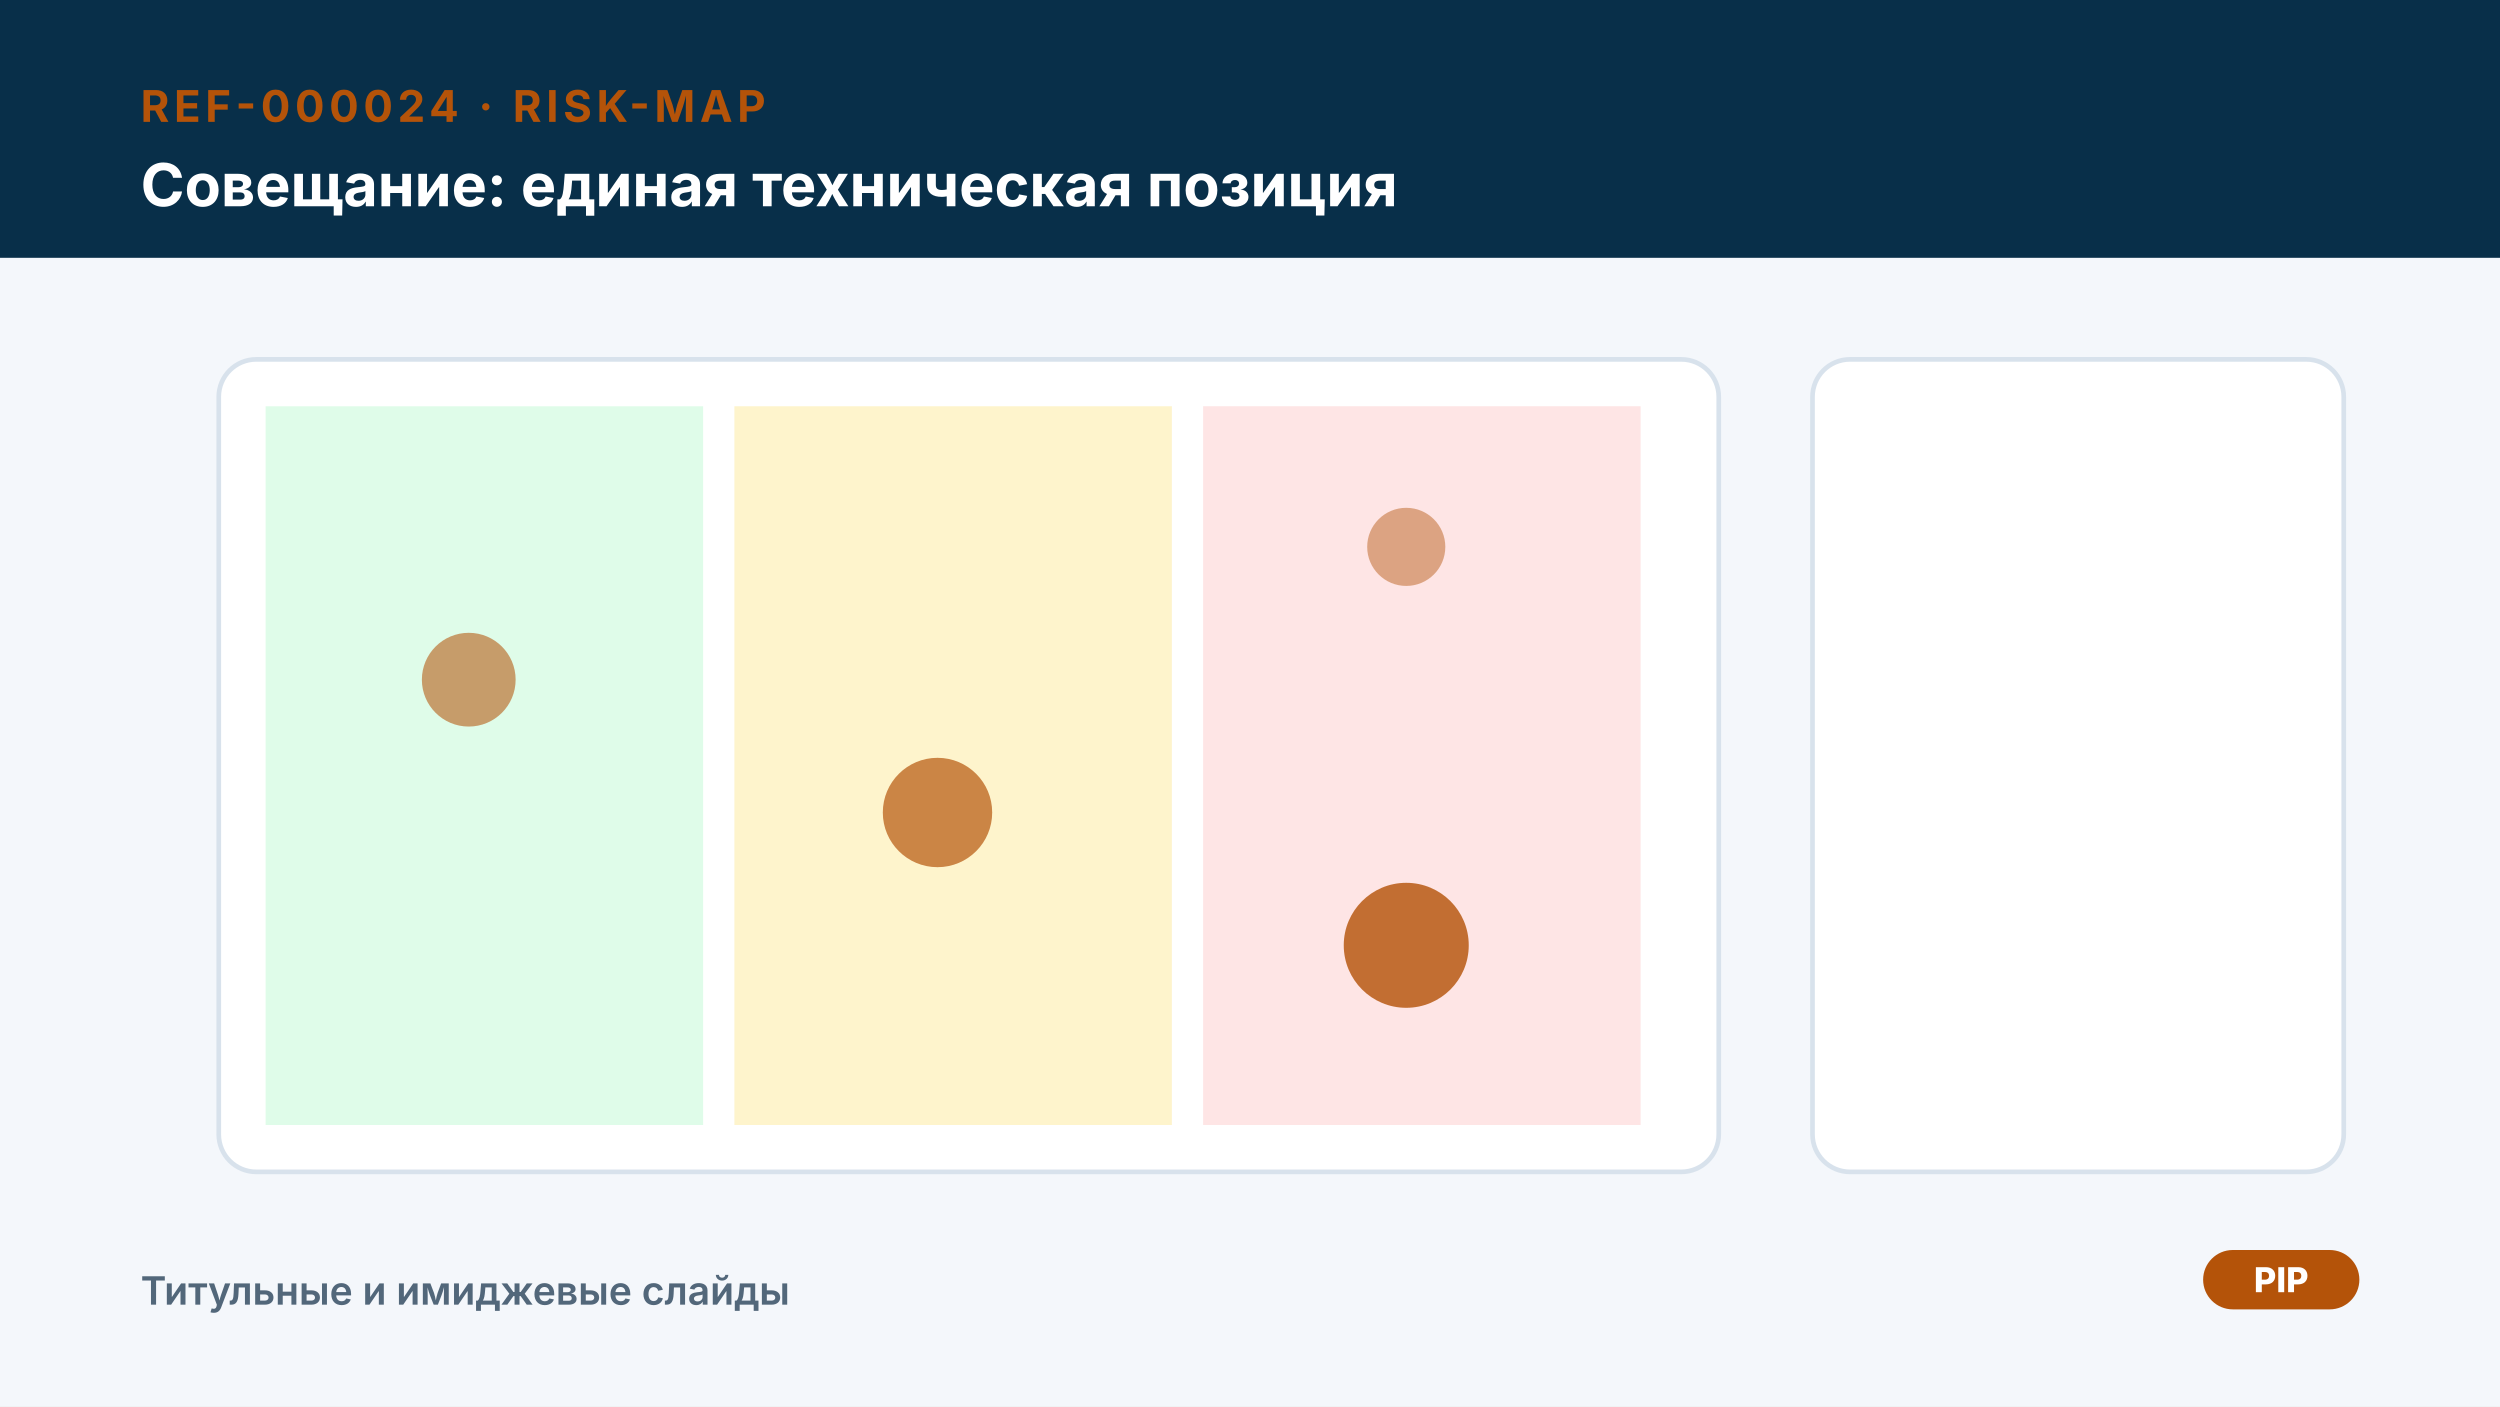
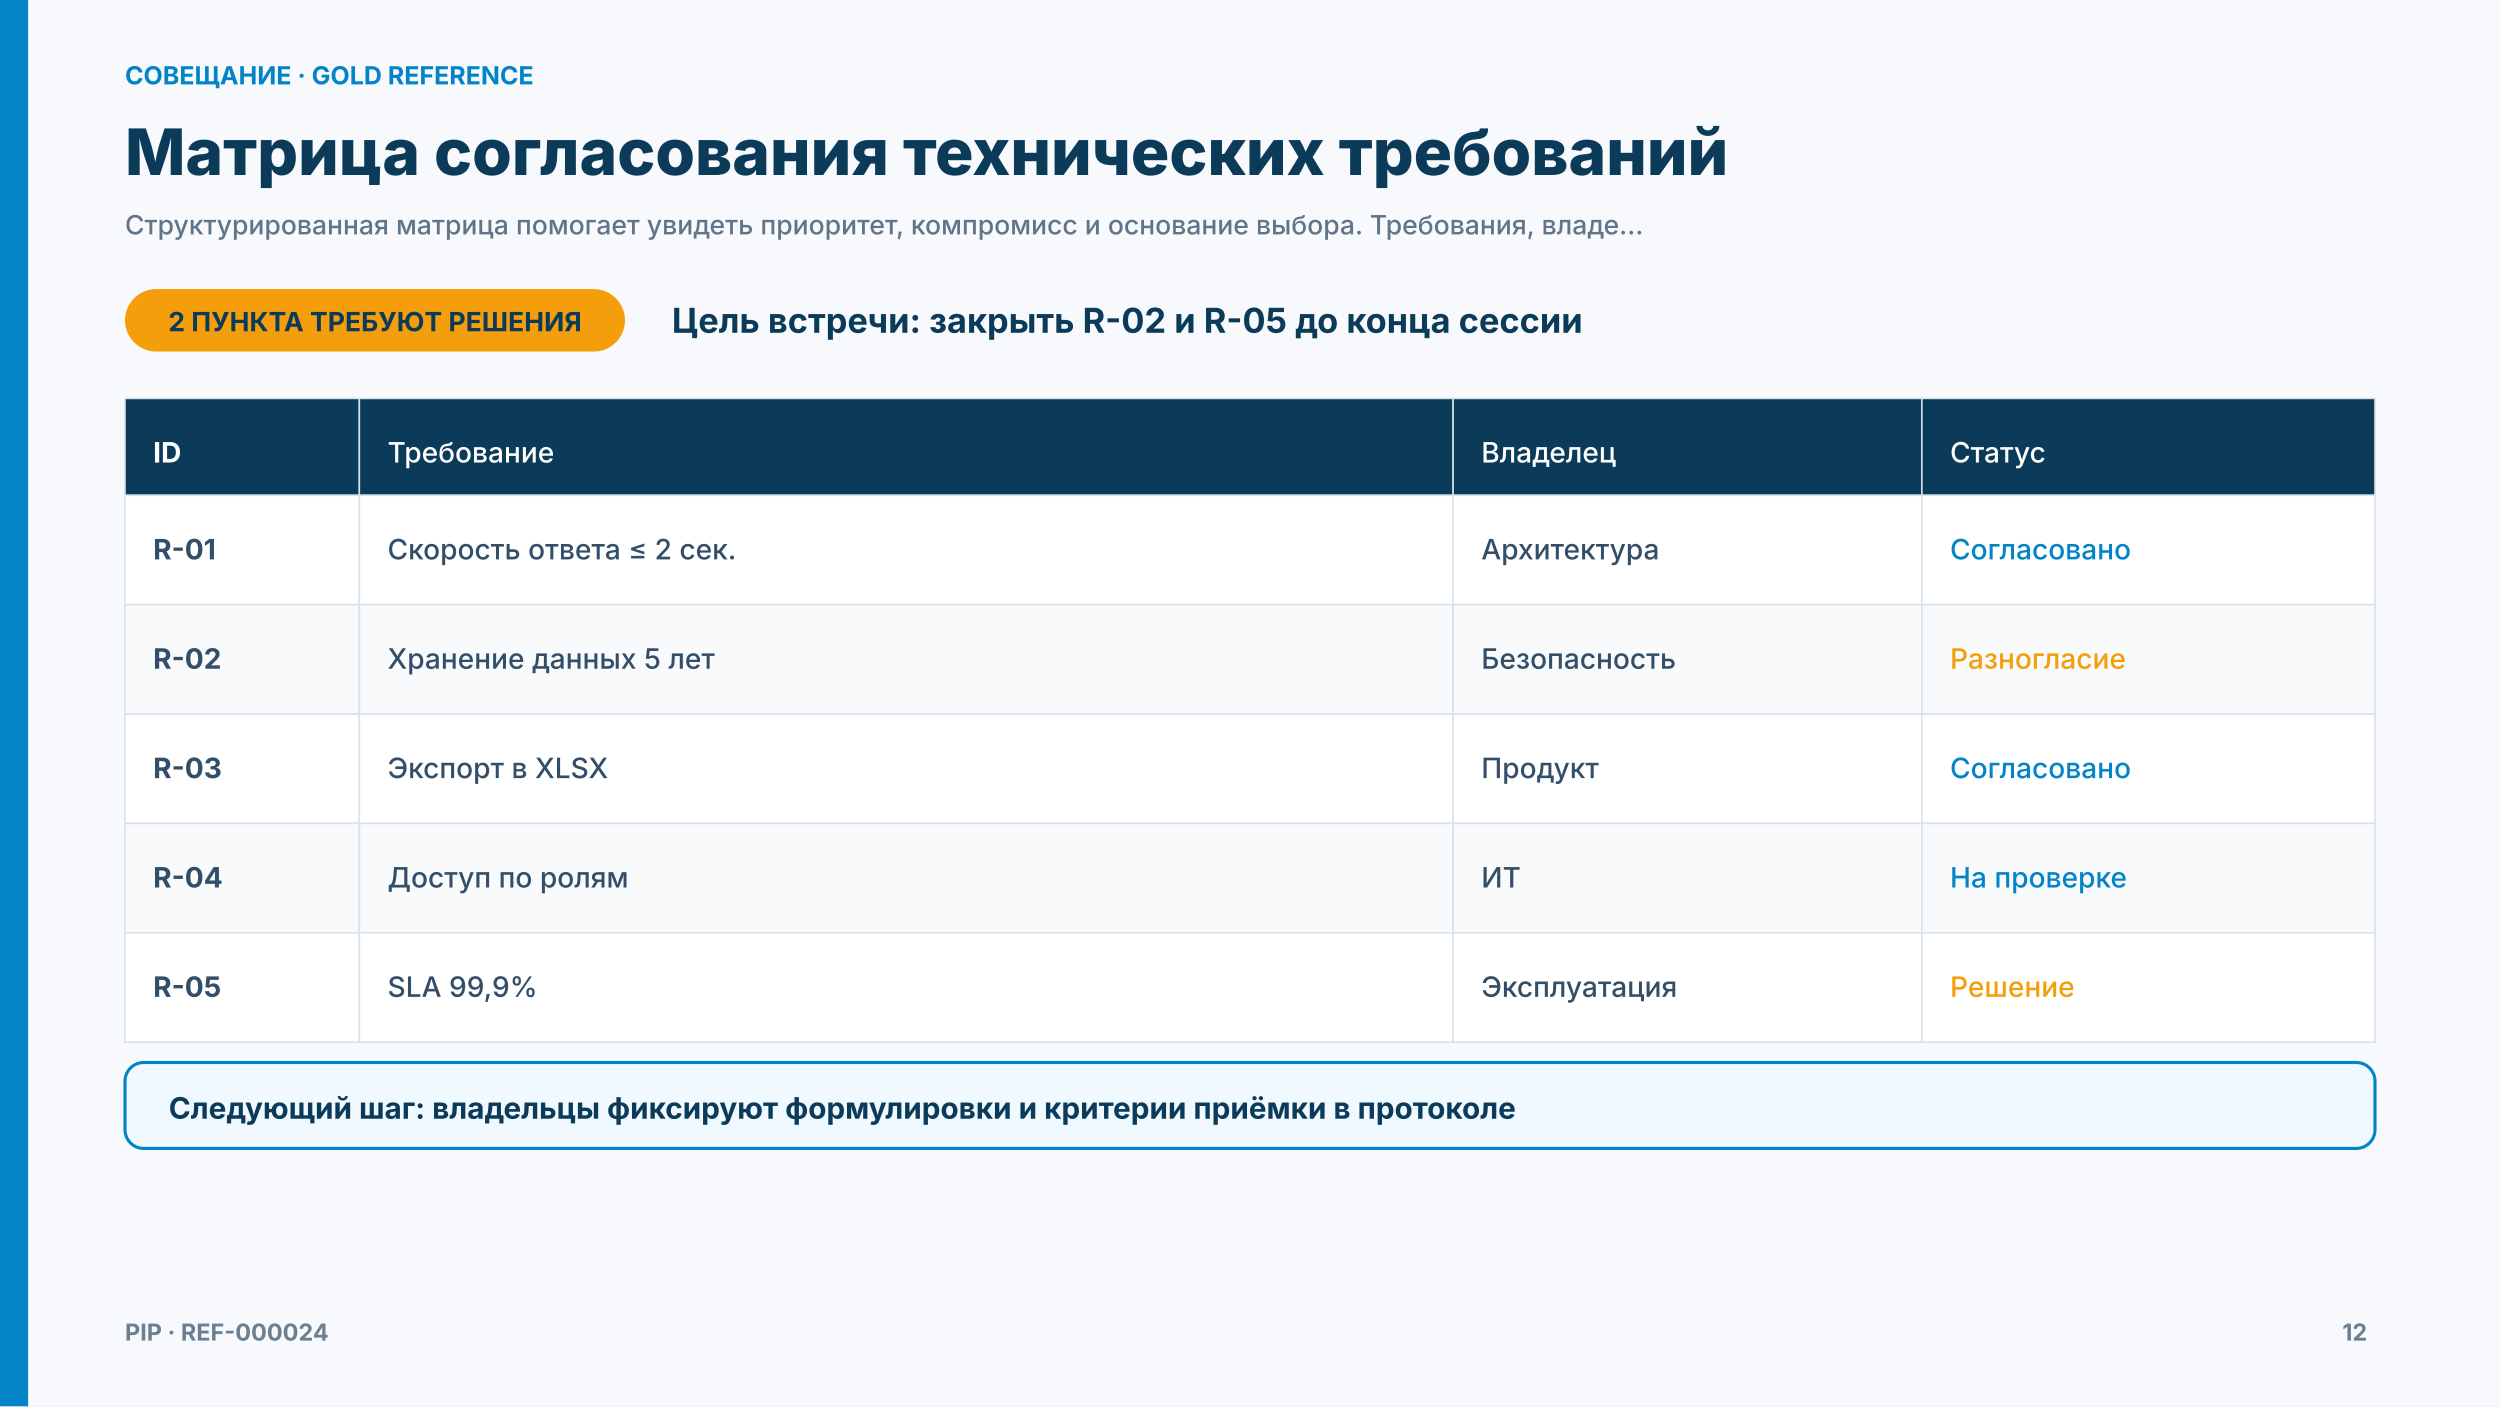
- <svg xmlns="http://www.w3.org/2000/svg" viewBox="0 0 1600 900" role="img" aria-labelledby="title description">
-   <rect width="1600" height="900" fill="#F4F7FB" />
-   <rect width="1600" height="165" fill="#082F49" />
-   <text x="90" y="78" font-family="Inter, Arial, sans-serif" font-size="28" font-weight="700" letter-spacing="3" fill="#B45309">REF-000024 · RISK-MAP</text>
-   <text x="90" y="132" font-family="Inter, Arial, sans-serif" font-size="38" font-weight="700" fill="#FFFFFF">Совещание: единая техническая позиция</text>
-   <rect x="140" y="230" width="960" height="520" rx="24" fill="#FFFFFF" stroke="#D8E2EC" stroke-width="3" />
-   <rect x="170" y="260" width="280" height="460" fill="#DCFCE7" opacity=".9" />
-   <rect x="470" y="260" width="280" height="460" fill="#FEF3C7" opacity=".9" />
-   <rect x="770" y="260" width="280" height="460" fill="#FEE2E2" opacity=".9" />
-   <circle cx="900" cy="350" r="25" fill="#B45309" opacity="0.45" />
-   <circle cx="300" cy="435" r="30" fill="#B45309" opacity="0.57" />
-   <circle cx="600" cy="520" r="35" fill="#B45309" opacity="0.69" />
-   <circle cx="900" cy="605" r="40" fill="#B45309" opacity="0.81" />
-   <rect x="1160" y="230" width="340" height="520" rx="24" fill="#FFFFFF" stroke="#D8E2EC" stroke-width="3" />
-   <text x="90" y="835" font-family="Inter, Arial, sans-serif" font-size="25" font-weight="600" fill="#52677A">Титульные и имиджевые слайды</text>
-   <rect x="1410" y="800" width="100" height="38" rx="19" fill="#B45309" />
-   <text x="1460" y="827" text-anchor="middle" font-family="Inter, Arial, sans-serif" font-size="22" font-weight="800" fill="#FFFFFF">PIP</text>
+ <svg xmlns="http://www.w3.org/2000/svg" viewBox="0 0 1600 900" role="img" aria-labelledby="title description" data-gold="true" data-layout="gold-12">
+   <rect width="1600" height="900" fill="#F7F9FC" />
+   <rect x="0" y="0" width="18" height="900" fill="#0284C7" />
+   <text x="80" y="54" font-family="Inter, Arial, sans-serif" font-size="16" font-weight="750" fill="#0284C7" text-anchor="start">СОВЕЩАНИЕ · GOLD REFERENCE</text>
+   <text x="80" y="112" font-family="Inter, Arial, sans-serif" font-size="41" font-weight="800" fill="#0C3B5A" text-anchor="start">Матрица согласования технических требований</text>
+   <text x="80" y="150" font-family="Inter, Arial, sans-serif" font-size="17" font-weight="500" fill="#60758A" text-anchor="start">Структурированная матрица помогает увидеть приоритет, компромисс и основание выбора. Требования, владе…</text>
+   <rect x="80" y="185" width="320" height="40" rx="20" fill="#F59E0B" stroke="#F59E0B" stroke-width="0" />
+   <text x="240" y="212" font-family="Inter, Arial, sans-serif" font-size="17" font-weight="700" fill="#0C3B5A" text-anchor="middle">2 ПУНКТА ТРЕБУЮТ РЕШЕНИЯ</text>
+   <text x="430" y="213" font-family="Inter, Arial, sans-serif" font-size="22" font-weight="700" fill="#0C3B5A" text-anchor="start">Цель встречи: закрыть R-02 и R-05 до конца сессии</text>
+   <rect x="80" y="255" width="150" height="62" rx="0" fill="#0C3B5A" stroke="#D8E2EC" stroke-width="1" />
+   <text x="98" y="296" font-family="Inter, Arial, sans-serif" font-size="18" font-weight="650" fill="#FFFFFF" text-anchor="start">ID</text>
+   <rect x="230" y="255" width="700" height="62" rx="0" fill="#0C3B5A" stroke="#D8E2EC" stroke-width="1" />
+   <text x="248" y="296" font-family="Inter, Arial, sans-serif" font-size="18" font-weight="550" fill="#FFFFFF" text-anchor="start">Требование</text>
+   <rect x="930" y="255" width="300" height="62" rx="0" fill="#0C3B5A" stroke="#D8E2EC" stroke-width="1" />
+   <text x="948" y="296" font-family="Inter, Arial, sans-serif" font-size="18" font-weight="550" fill="#FFFFFF" text-anchor="start">Владелец</text>
+   <rect x="1230" y="255" width="290" height="62" rx="0" fill="#0C3B5A" stroke="#D8E2EC" stroke-width="1" />
+   <text x="1248" y="296" font-family="Inter, Arial, sans-serif" font-size="18" font-weight="550" fill="#FFFFFF" text-anchor="start">Статус</text>
+   <rect x="80" y="317" width="150" height="70" rx="0" fill="#FFFFFF" stroke="#D8E2EC" stroke-width="1" />
+   <text x="98" y="358" font-family="Inter, Arial, sans-serif" font-size="18" font-weight="650" fill="#334E68" text-anchor="start">R-01</text>
+   <rect x="230" y="317" width="700" height="70" rx="0" fill="#FFFFFF" stroke="#D8E2EC" stroke-width="1" />
+   <text x="248" y="358" font-family="Inter, Arial, sans-serif" font-size="18" font-weight="550" fill="#334E68" text-anchor="start">Скорость ответа ≤ 2 сек.</text>
+   <rect x="930" y="317" width="300" height="70" rx="0" fill="#FFFFFF" stroke="#D8E2EC" stroke-width="1" />
+   <text x="948" y="358" font-family="Inter, Arial, sans-serif" font-size="18" font-weight="550" fill="#334E68" text-anchor="start">Архитектура</text>
+   <rect x="1230" y="317" width="290" height="70" rx="0" fill="#FFFFFF" stroke="#D8E2EC" stroke-width="1" />
+   <text x="1248" y="358" font-family="Inter, Arial, sans-serif" font-size="18" font-weight="550" fill="#0284C7" text-anchor="start">Согласовано</text>
+   <rect x="80" y="387" width="150" height="70" rx="0" fill="#F8FAFC" stroke="#D8E2EC" stroke-width="1" />
+   <text x="98" y="428" font-family="Inter, Arial, sans-serif" font-size="18" font-weight="650" fill="#334E68" text-anchor="start">R-02</text>
+   <rect x="230" y="387" width="700" height="70" rx="0" fill="#F8FAFC" stroke="#D8E2EC" stroke-width="1" />
+   <text x="248" y="428" font-family="Inter, Arial, sans-serif" font-size="18" font-weight="550" fill="#334E68" text-anchor="start">Хранение данных 5 лет</text>
+   <rect x="930" y="387" width="300" height="70" rx="0" fill="#F8FAFC" stroke="#D8E2EC" stroke-width="1" />
+   <text x="948" y="428" font-family="Inter, Arial, sans-serif" font-size="18" font-weight="550" fill="#334E68" text-anchor="start">Безопасность</text>
+   <rect x="1230" y="387" width="290" height="70" rx="0" fill="#F8FAFC" stroke="#D8E2EC" stroke-width="1" />
+   <text x="1248" y="428" font-family="Inter, Arial, sans-serif" font-size="18" font-weight="550" fill="#F59E0B" text-anchor="start">Разногласие</text>
+   <rect x="80" y="457" width="150" height="70" rx="0" fill="#FFFFFF" stroke="#D8E2EC" stroke-width="1" />
+   <text x="98" y="498" font-family="Inter, Arial, sans-serif" font-size="18" font-weight="650" fill="#334E68" text-anchor="start">R-03</text>
+   <rect x="230" y="457" width="700" height="70" rx="0" fill="#FFFFFF" stroke="#D8E2EC" stroke-width="1" />
+   <text x="248" y="498" font-family="Inter, Arial, sans-serif" font-size="18" font-weight="550" fill="#334E68" text-anchor="start">Экспорт в XLSX</text>
+   <rect x="930" y="457" width="300" height="70" rx="0" fill="#FFFFFF" stroke="#D8E2EC" stroke-width="1" />
+   <text x="948" y="498" font-family="Inter, Arial, sans-serif" font-size="18" font-weight="550" fill="#334E68" text-anchor="start">Продукт</text>
+   <rect x="1230" y="457" width="290" height="70" rx="0" fill="#FFFFFF" stroke="#D8E2EC" stroke-width="1" />
+   <text x="1248" y="498" font-family="Inter, Arial, sans-serif" font-size="18" font-weight="550" fill="#0284C7" text-anchor="start">Согласовано</text>
+   <rect x="80" y="527" width="150" height="70" rx="0" fill="#F8FAFC" stroke="#D8E2EC" stroke-width="1" />
+   <text x="98" y="568" font-family="Inter, Arial, sans-serif" font-size="18" font-weight="650" fill="#334E68" text-anchor="start">R-04</text>
+   <rect x="230" y="527" width="700" height="70" rx="0" fill="#F8FAFC" stroke="#D8E2EC" stroke-width="1" />
+   <text x="248" y="568" font-family="Inter, Arial, sans-serif" font-size="18" font-weight="550" fill="#334E68" text-anchor="start">Доступ по ролям</text>
+   <rect x="930" y="527" width="300" height="70" rx="0" fill="#F8FAFC" stroke="#D8E2EC" stroke-width="1" />
+   <text x="948" y="568" font-family="Inter, Arial, sans-serif" font-size="18" font-weight="550" fill="#334E68" text-anchor="start">ИТ</text>
+   <rect x="1230" y="527" width="290" height="70" rx="0" fill="#F8FAFC" stroke="#D8E2EC" stroke-width="1" />
+   <text x="1248" y="568" font-family="Inter, Arial, sans-serif" font-size="18" font-weight="550" fill="#0284C7" text-anchor="start">На проверке</text>
+   <rect x="80" y="597" width="150" height="70" rx="0" fill="#FFFFFF" stroke="#D8E2EC" stroke-width="1" />
+   <text x="98" y="638" font-family="Inter, Arial, sans-serif" font-size="18" font-weight="650" fill="#334E68" text-anchor="start">R-05</text>
+   <rect x="230" y="597" width="700" height="70" rx="0" fill="#FFFFFF" stroke="#D8E2EC" stroke-width="1" />
+   <text x="248" y="638" font-family="Inter, Arial, sans-serif" font-size="18" font-weight="550" fill="#334E68" text-anchor="start">SLA 99,9%</text>
+   <rect x="930" y="597" width="300" height="70" rx="0" fill="#FFFFFF" stroke="#D8E2EC" stroke-width="1" />
+   <text x="948" y="638" font-family="Inter, Arial, sans-serif" font-size="18" font-weight="550" fill="#334E68" text-anchor="start">Эксплуатация</text>
+   <rect x="1230" y="597" width="290" height="70" rx="0" fill="#FFFFFF" stroke="#D8E2EC" stroke-width="1" />
+   <text x="1248" y="638" font-family="Inter, Arial, sans-serif" font-size="18" font-weight="550" fill="#F59E0B" text-anchor="start">Решение</text>
+   <rect x="80" y="680" width="1440" height="55" rx="12" fill="#F0F9FF" stroke="#0284C7" stroke-width="2" />
+   <text x="108" y="716" font-family="Inter, Arial, sans-serif" font-size="19" font-weight="700" fill="#0C3B5A" text-anchor="start">Следующий шаг: владельцы фиксируют формулировки и критерии приёмки в протоколе</text>
+   <text x="80" y="858" font-family="Inter, Arial, sans-serif" font-size="15" font-weight="700" fill="#6B7F93" text-anchor="start">PIP · REF-000024</text>
+   <text x="1515" y="858" font-family="Inter, Arial, sans-serif" font-size="15" font-weight="700" fill="#6B7F93" text-anchor="end">12</text>
</svg>
